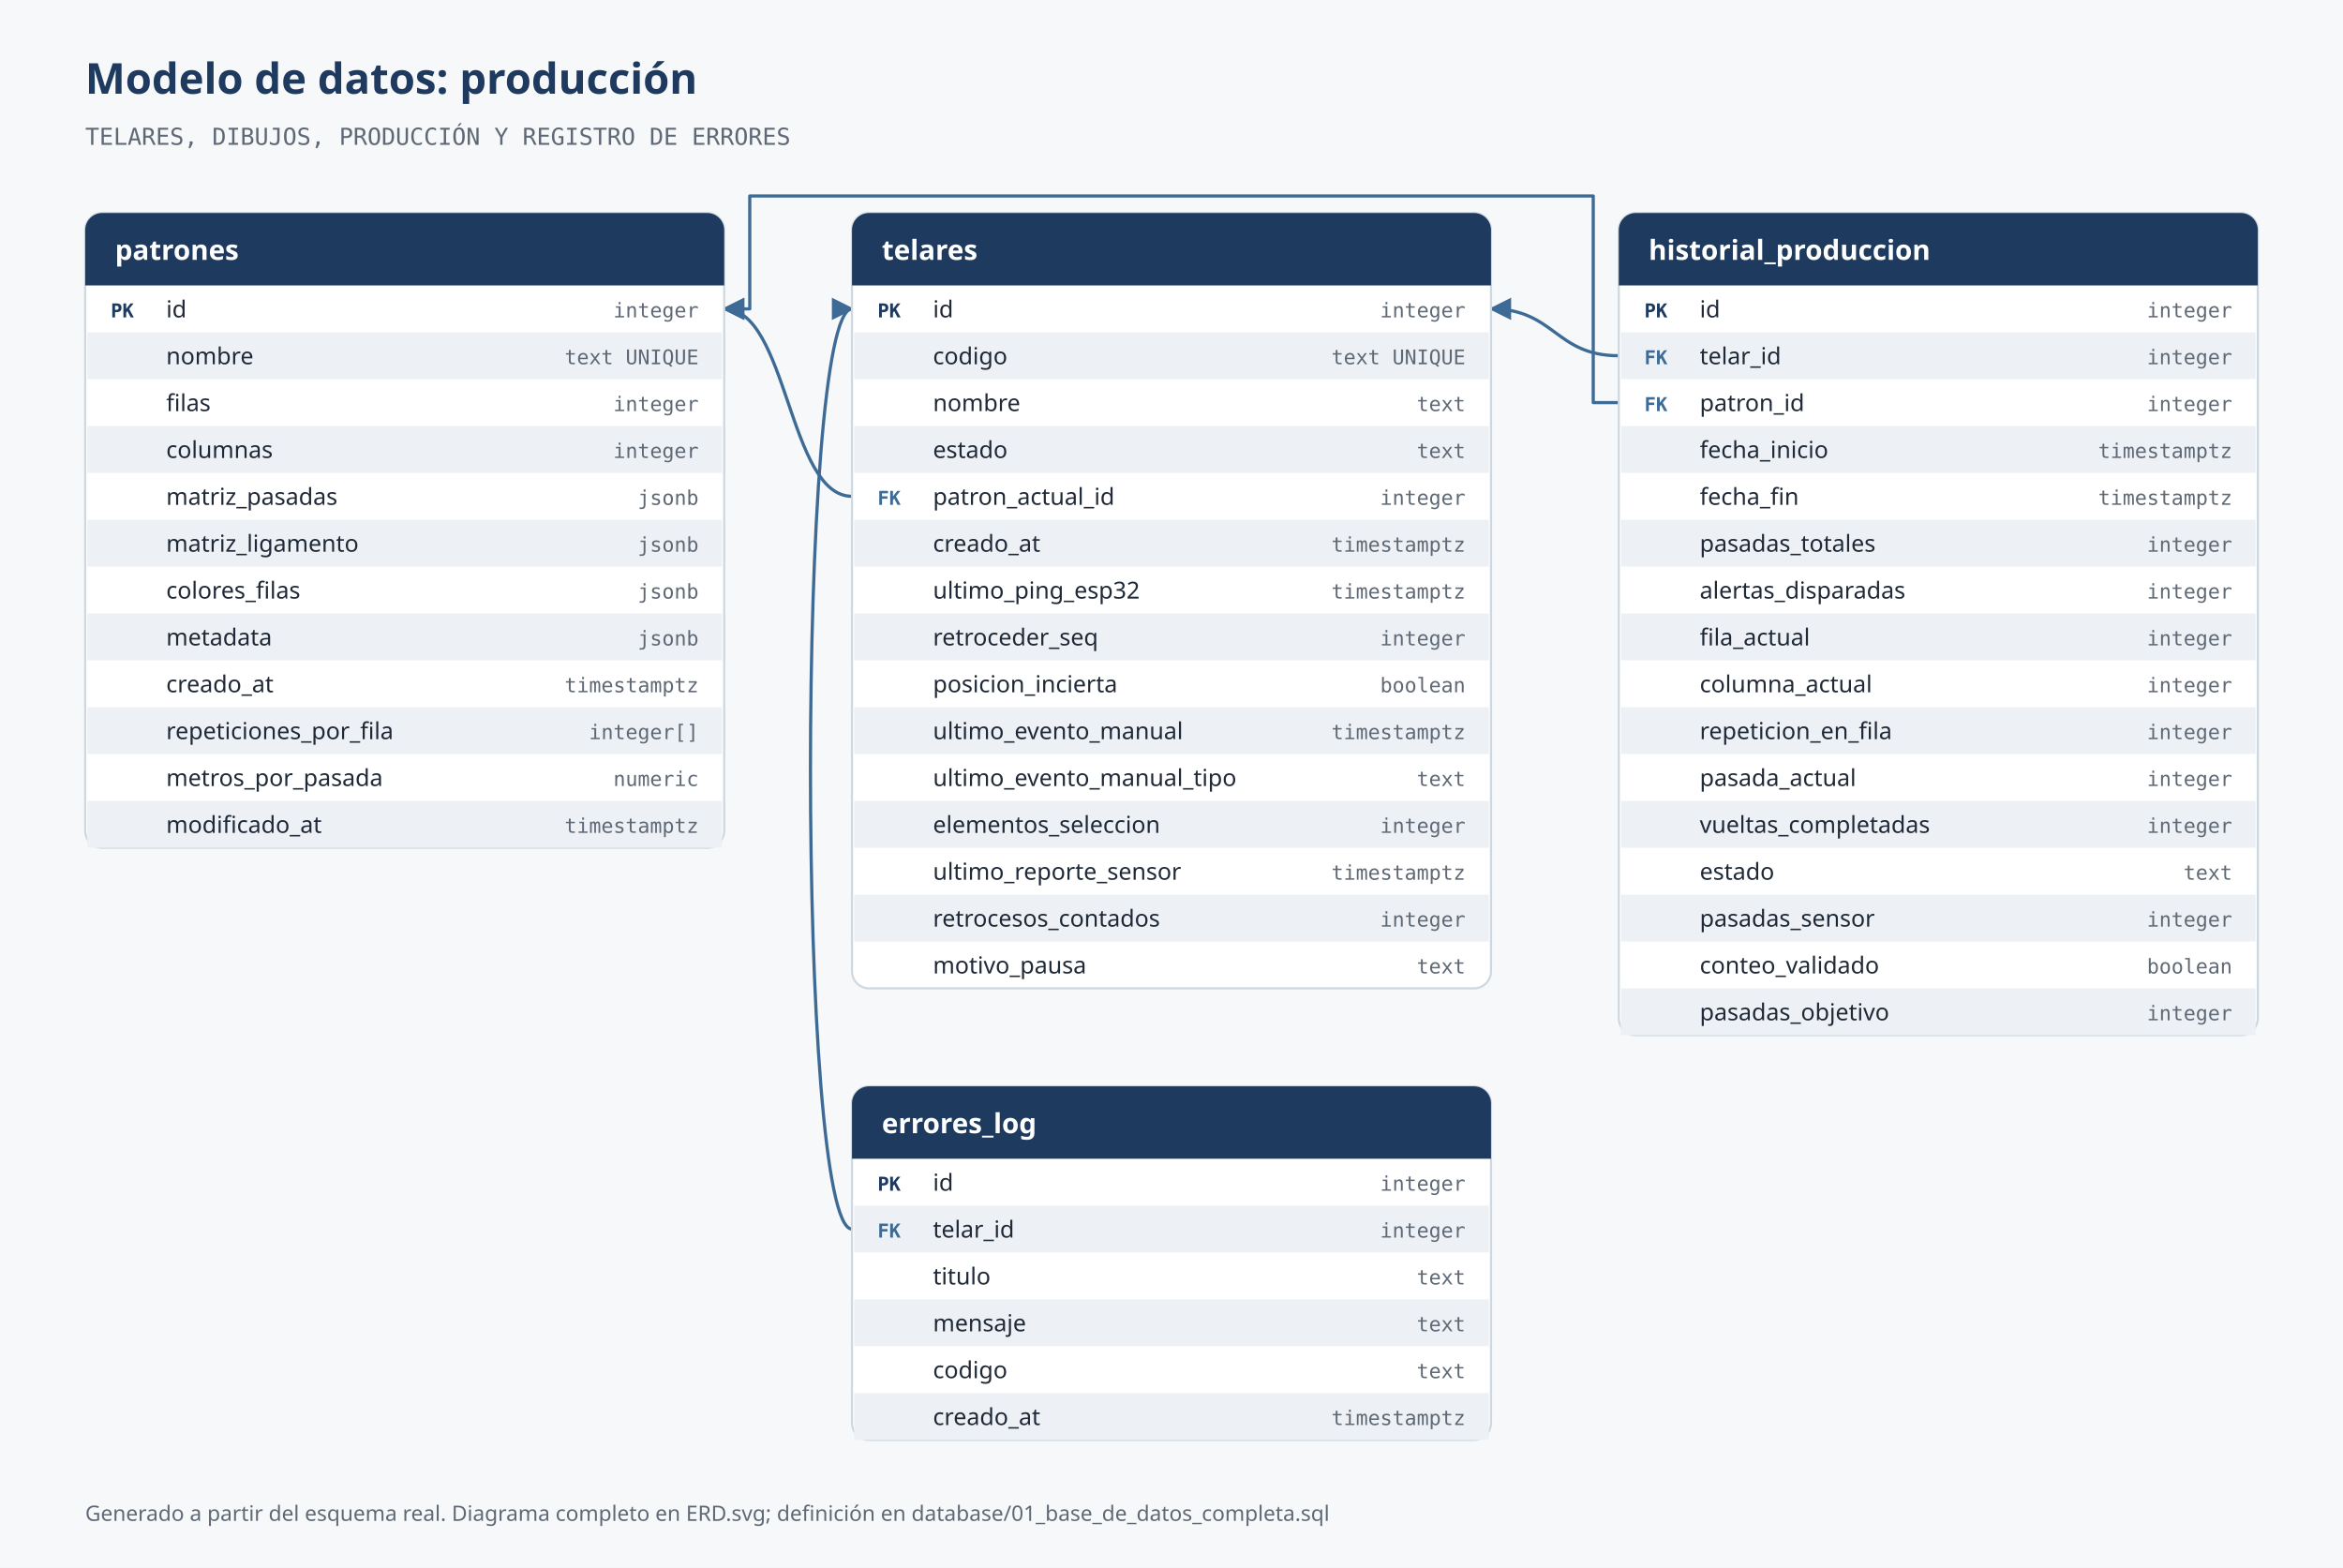
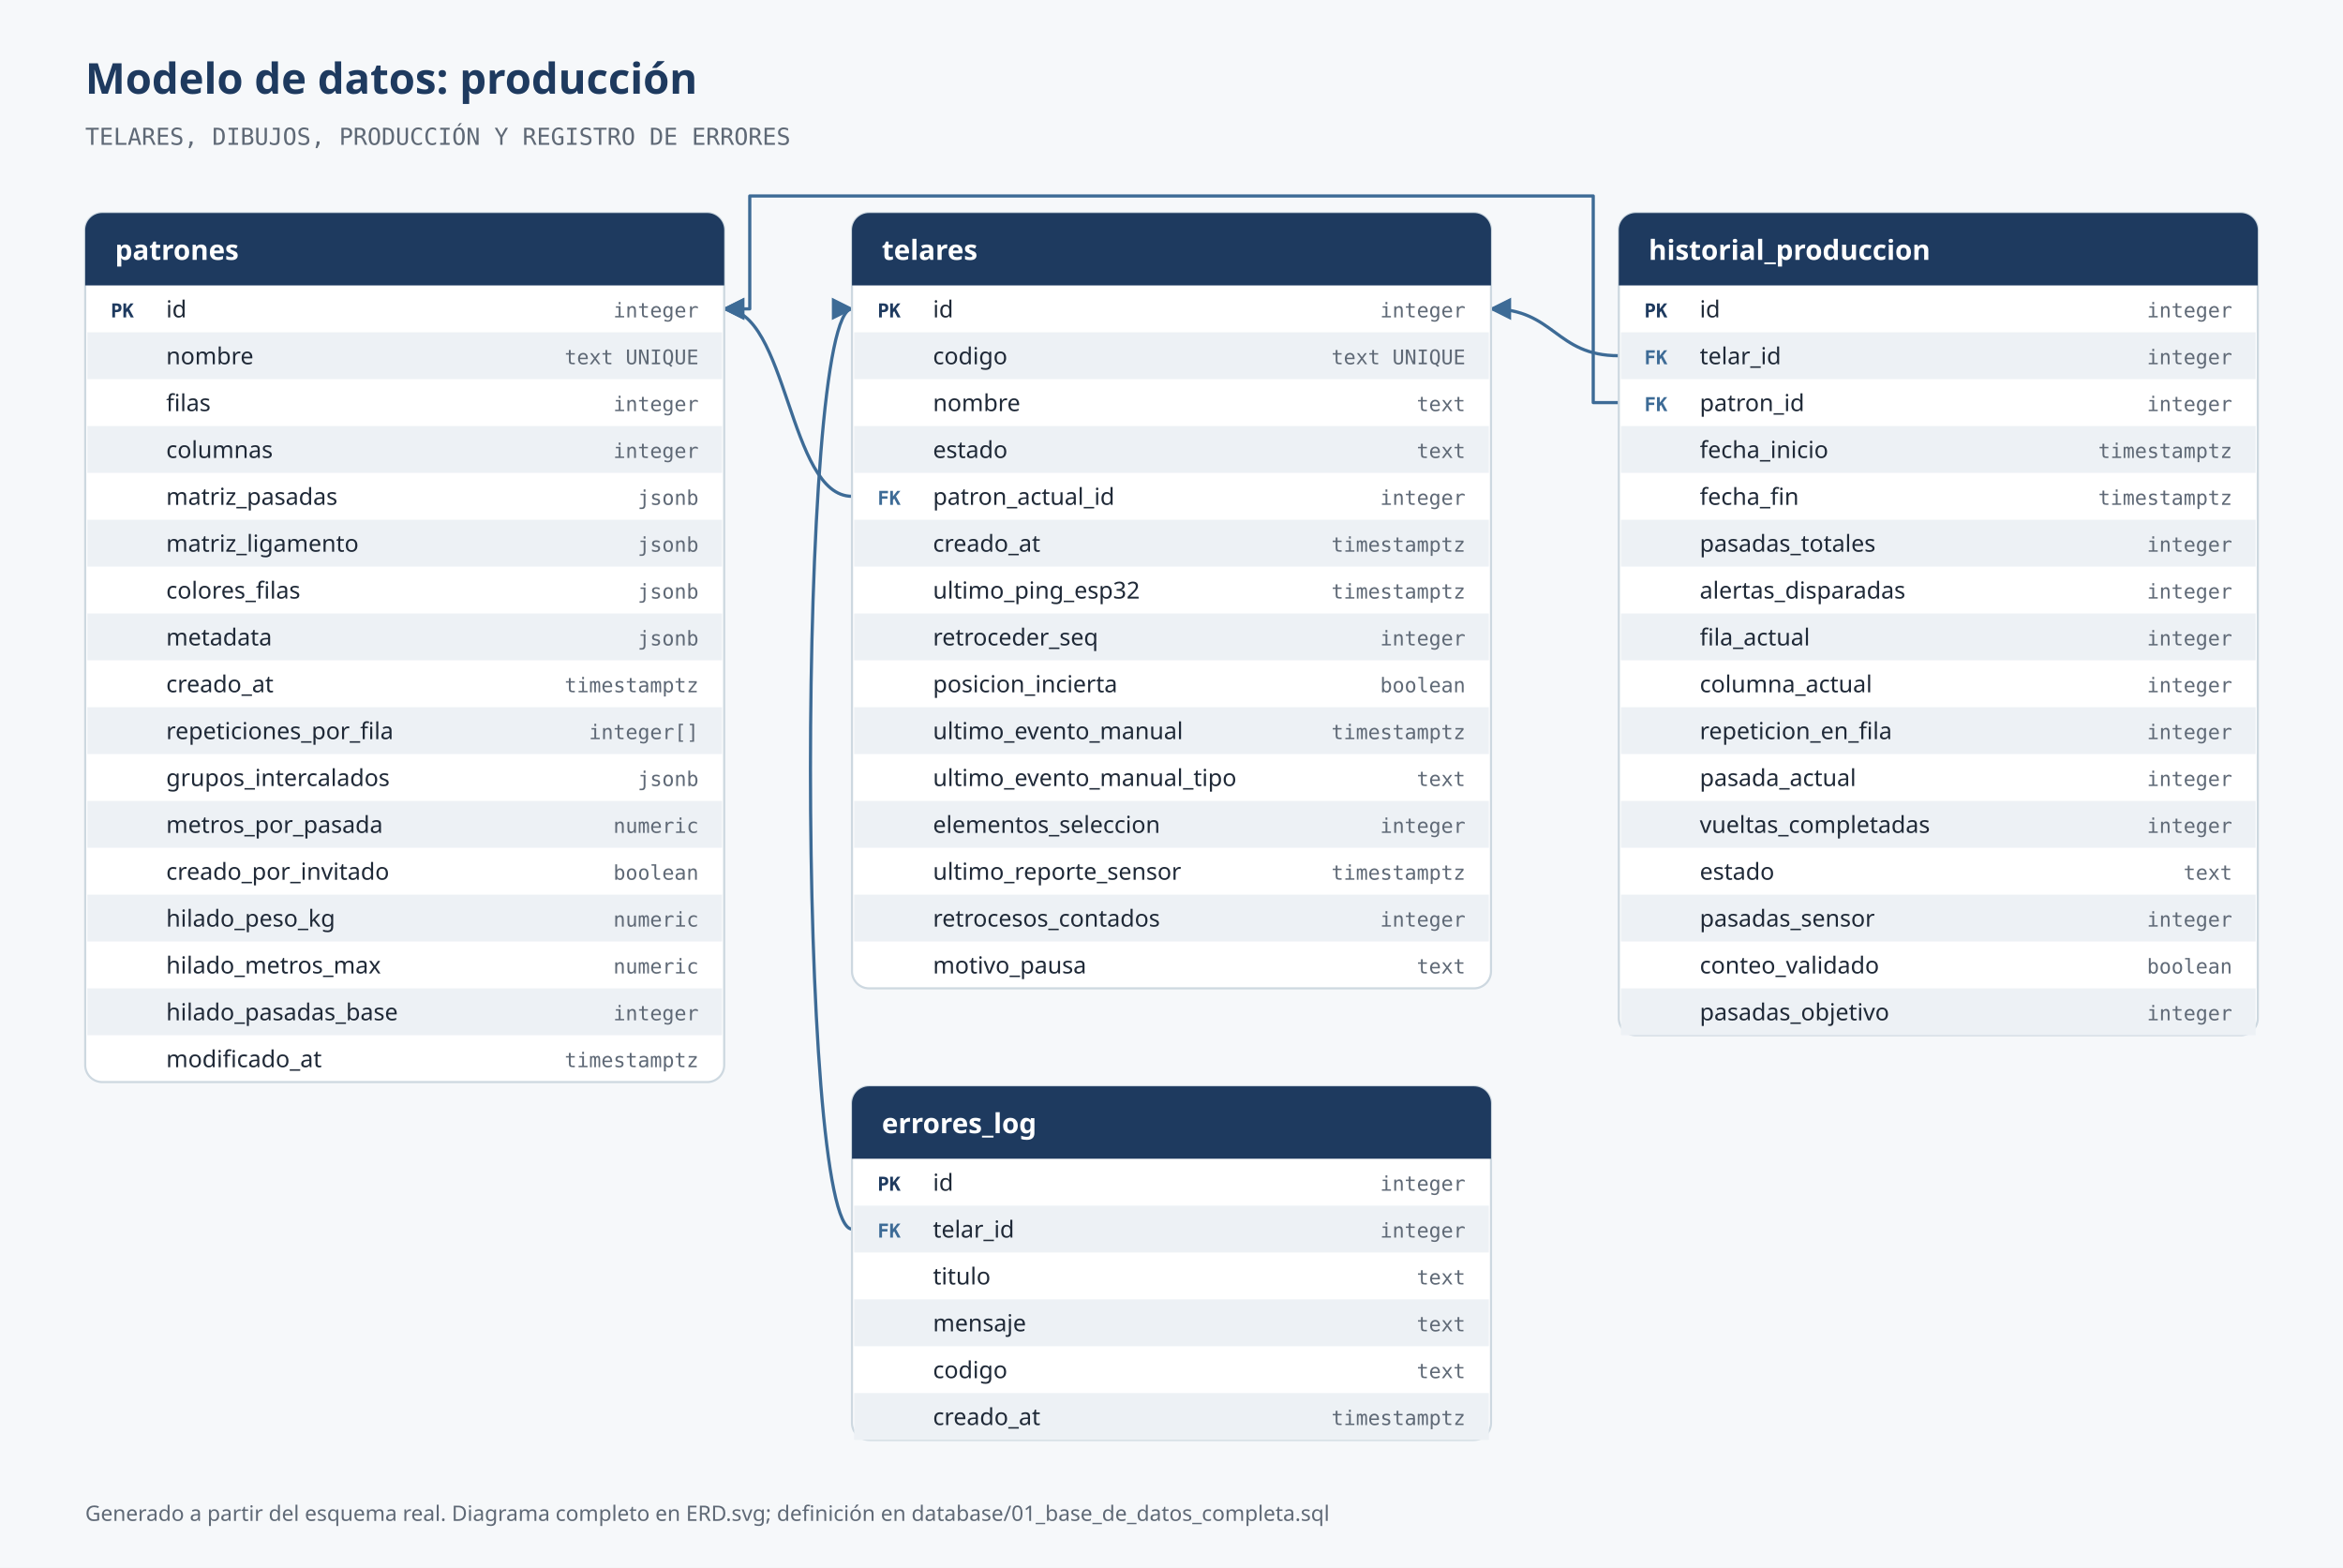
<svg xmlns="http://www.w3.org/2000/svg" viewBox="0 0 1100 736" font-family="IBM Plex Sans, system-ui, sans-serif">
  <defs>
    <marker id="punta" viewBox="0 0 10 10" refX="9" refY="5" markerWidth="7" markerHeight="7" orient="auto">
      <path d="M0,0 L10,5 L0,10 z" fill="#3D6B96" />
    </marker>
  </defs>
  <rect width="1100" height="736" fill="#F6F8FA" />
  <text x="40" y="44" font-size="20" font-weight="600" fill="#1E3A5F" font-family="Questrial, sans-serif">Modelo de datos: producción</text>
  <text x="40" y="68" font-size="11" fill="#5F6976" font-family="IBM Plex Mono, ui-monospace, monospace">TELARES, DIBUJOS, PRODUCCIÓN Y REGISTRO DE ERRORES</text>
  <path d="M400,233.0 C370.0,233.0 370.0,145.0 340,145.0" fill="none" stroke="#3D6B96" stroke-width="1.5" stroke-linejoin="round" marker-end="url(#punta)" />
  <path d="M760,167.0 C730.0,167.0 730.0,145.0 700,145.0" fill="none" stroke="#3D6B96" stroke-width="1.5" stroke-linejoin="round" marker-end="url(#punta)" />
  <path d="M760,189.0 H748 V92 H352 V145.0 H340" fill="none" stroke="#3D6B96" stroke-width="1.5" stroke-linejoin="round" marker-end="url(#punta)" />
  <path d="M400,577.0 C374,577.0 374,145.0 400,145.0" fill="none" stroke="#3D6B96" stroke-width="1.5" stroke-linejoin="round" marker-end="url(#punta)" />
-   <rect x="40" y="100" width="300" height="298" rx="8" fill="#FFFFFF" stroke="#CDD8E0" />
+   <rect x="40" y="100" width="300" height="408" rx="8" fill="#FFFFFF" stroke="#CDD8E0" />
  <path d="M40,108 a8,8 0 0 1 8,-8 h284 a8,8 0 0 1 8,8 v26 h-300 z" fill="#1E3A5F" />
  <text x="54" y="122" font-size="13" font-weight="600" fill="#FFFFFF">patrones</text>
  <text x="52" y="149" font-size="9" font-weight="700" fill="#1E3A5F" font-family="IBM Plex Mono, ui-monospace, monospace">PK</text>
  <text x="78" y="149" font-size="11" fill="#1F2937">id</text>
  <text x="328" y="149" font-size="9.5" fill="#5F6976" text-anchor="end" font-family="IBM Plex Mono, ui-monospace, monospace">integer</text>
  <rect x="41" y="156" width="298" height="22" fill="#EDF1F5" />
  <text x="78" y="171" font-size="11" fill="#1F2937">nombre</text>
  <text x="328" y="171" font-size="9.5" fill="#5F6976" text-anchor="end" font-family="IBM Plex Mono, ui-monospace, monospace">text UNIQUE</text>
  <text x="78" y="193" font-size="11" fill="#1F2937">filas</text>
  <text x="328" y="193" font-size="9.5" fill="#5F6976" text-anchor="end" font-family="IBM Plex Mono, ui-monospace, monospace">integer</text>
  <rect x="41" y="200" width="298" height="22" fill="#EDF1F5" />
  <text x="78" y="215" font-size="11" fill="#1F2937">columnas</text>
  <text x="328" y="215" font-size="9.5" fill="#5F6976" text-anchor="end" font-family="IBM Plex Mono, ui-monospace, monospace">integer</text>
  <text x="78" y="237" font-size="11" fill="#1F2937">matriz_pasadas</text>
  <text x="328" y="237" font-size="9.5" fill="#5F6976" text-anchor="end" font-family="IBM Plex Mono, ui-monospace, monospace">jsonb</text>
  <rect x="41" y="244" width="298" height="22" fill="#EDF1F5" />
  <text x="78" y="259" font-size="11" fill="#1F2937">matriz_ligamento</text>
  <text x="328" y="259" font-size="9.5" fill="#5F6976" text-anchor="end" font-family="IBM Plex Mono, ui-monospace, monospace">jsonb</text>
  <text x="78" y="281" font-size="11" fill="#1F2937">colores_filas</text>
  <text x="328" y="281" font-size="9.5" fill="#5F6976" text-anchor="end" font-family="IBM Plex Mono, ui-monospace, monospace">jsonb</text>
  <rect x="41" y="288" width="298" height="22" fill="#EDF1F5" />
  <text x="78" y="303" font-size="11" fill="#1F2937">metadata</text>
  <text x="328" y="303" font-size="9.5" fill="#5F6976" text-anchor="end" font-family="IBM Plex Mono, ui-monospace, monospace">jsonb</text>
  <text x="78" y="325" font-size="11" fill="#1F2937">creado_at</text>
  <text x="328" y="325" font-size="9.5" fill="#5F6976" text-anchor="end" font-family="IBM Plex Mono, ui-monospace, monospace">timestamptz</text>
  <rect x="41" y="332" width="298" height="22" fill="#EDF1F5" />
  <text x="78" y="347" font-size="11" fill="#1F2937">repeticiones_por_fila</text>
  <text x="328" y="347" font-size="9.5" fill="#5F6976" text-anchor="end" font-family="IBM Plex Mono, ui-monospace, monospace">integer[]</text>
-   <text x="78" y="369" font-size="11" fill="#1F2937">metros_por_pasada</text>
-   <text x="328" y="369" font-size="9.5" fill="#5F6976" text-anchor="end" font-family="IBM Plex Mono, ui-monospace, monospace">numeric</text>
+   <text x="78" y="369" font-size="11" fill="#1F2937">grupos_intercalados</text>
+   <text x="328" y="369" font-size="9.5" fill="#5F6976" text-anchor="end" font-family="IBM Plex Mono, ui-monospace, monospace">jsonb</text>
  <rect x="41" y="376" width="298" height="22" fill="#EDF1F5" />
-   <text x="78" y="391" font-size="11" fill="#1F2937">modificado_at</text>
-   <text x="328" y="391" font-size="9.5" fill="#5F6976" text-anchor="end" font-family="IBM Plex Mono, ui-monospace, monospace">timestamptz</text>
+   <text x="78" y="391" font-size="11" fill="#1F2937">metros_por_pasada</text>
+   <text x="328" y="391" font-size="9.5" fill="#5F6976" text-anchor="end" font-family="IBM Plex Mono, ui-monospace, monospace">numeric</text>
+   <text x="78" y="413" font-size="11" fill="#1F2937">creado_por_invitado</text>
+   <text x="328" y="413" font-size="9.5" fill="#5F6976" text-anchor="end" font-family="IBM Plex Mono, ui-monospace, monospace">boolean</text>
+   <rect x="41" y="420" width="298" height="22" fill="#EDF1F5" />
+   <text x="78" y="435" font-size="11" fill="#1F2937">hilado_peso_kg</text>
+   <text x="328" y="435" font-size="9.5" fill="#5F6976" text-anchor="end" font-family="IBM Plex Mono, ui-monospace, monospace">numeric</text>
+   <text x="78" y="457" font-size="11" fill="#1F2937">hilado_metros_max</text>
+   <text x="328" y="457" font-size="9.5" fill="#5F6976" text-anchor="end" font-family="IBM Plex Mono, ui-monospace, monospace">numeric</text>
+   <rect x="41" y="464" width="298" height="22" fill="#EDF1F5" />
+   <text x="78" y="479" font-size="11" fill="#1F2937">hilado_pasadas_base</text>
+   <text x="328" y="479" font-size="9.5" fill="#5F6976" text-anchor="end" font-family="IBM Plex Mono, ui-monospace, monospace">integer</text>
+   <text x="78" y="501" font-size="11" fill="#1F2937">modificado_at</text>
+   <text x="328" y="501" font-size="9.5" fill="#5F6976" text-anchor="end" font-family="IBM Plex Mono, ui-monospace, monospace">timestamptz</text>
  <rect x="400" y="100" width="300" height="364" rx="8" fill="#FFFFFF" stroke="#CDD8E0" />
  <path d="M400,108 a8,8 0 0 1 8,-8 h284 a8,8 0 0 1 8,8 v26 h-300 z" fill="#1E3A5F" />
  <text x="414" y="122" font-size="13" font-weight="600" fill="#FFFFFF">telares</text>
  <text x="412" y="149" font-size="9" font-weight="700" fill="#1E3A5F" font-family="IBM Plex Mono, ui-monospace, monospace">PK</text>
  <text x="438" y="149" font-size="11" fill="#1F2937">id</text>
  <text x="688" y="149" font-size="9.5" fill="#5F6976" text-anchor="end" font-family="IBM Plex Mono, ui-monospace, monospace">integer</text>
  <rect x="401" y="156" width="298" height="22" fill="#EDF1F5" />
  <text x="438" y="171" font-size="11" fill="#1F2937">codigo</text>
  <text x="688" y="171" font-size="9.5" fill="#5F6976" text-anchor="end" font-family="IBM Plex Mono, ui-monospace, monospace">text UNIQUE</text>
  <text x="438" y="193" font-size="11" fill="#1F2937">nombre</text>
  <text x="688" y="193" font-size="9.5" fill="#5F6976" text-anchor="end" font-family="IBM Plex Mono, ui-monospace, monospace">text</text>
  <rect x="401" y="200" width="298" height="22" fill="#EDF1F5" />
  <text x="438" y="215" font-size="11" fill="#1F2937">estado</text>
  <text x="688" y="215" font-size="9.5" fill="#5F6976" text-anchor="end" font-family="IBM Plex Mono, ui-monospace, monospace">text</text>
  <text x="412" y="237" font-size="9" font-weight="700" fill="#3D6B96" font-family="IBM Plex Mono, ui-monospace, monospace">FK</text>
  <text x="438" y="237" font-size="11" fill="#1F2937">patron_actual_id</text>
  <text x="688" y="237" font-size="9.5" fill="#5F6976" text-anchor="end" font-family="IBM Plex Mono, ui-monospace, monospace">integer</text>
  <rect x="401" y="244" width="298" height="22" fill="#EDF1F5" />
  <text x="438" y="259" font-size="11" fill="#1F2937">creado_at</text>
  <text x="688" y="259" font-size="9.5" fill="#5F6976" text-anchor="end" font-family="IBM Plex Mono, ui-monospace, monospace">timestamptz</text>
  <text x="438" y="281" font-size="11" fill="#1F2937">ultimo_ping_esp32</text>
  <text x="688" y="281" font-size="9.5" fill="#5F6976" text-anchor="end" font-family="IBM Plex Mono, ui-monospace, monospace">timestamptz</text>
  <rect x="401" y="288" width="298" height="22" fill="#EDF1F5" />
  <text x="438" y="303" font-size="11" fill="#1F2937">retroceder_seq</text>
  <text x="688" y="303" font-size="9.5" fill="#5F6976" text-anchor="end" font-family="IBM Plex Mono, ui-monospace, monospace">integer</text>
  <text x="438" y="325" font-size="11" fill="#1F2937">posicion_incierta</text>
  <text x="688" y="325" font-size="9.5" fill="#5F6976" text-anchor="end" font-family="IBM Plex Mono, ui-monospace, monospace">boolean</text>
  <rect x="401" y="332" width="298" height="22" fill="#EDF1F5" />
  <text x="438" y="347" font-size="11" fill="#1F2937">ultimo_evento_manual</text>
  <text x="688" y="347" font-size="9.5" fill="#5F6976" text-anchor="end" font-family="IBM Plex Mono, ui-monospace, monospace">timestamptz</text>
  <text x="438" y="369" font-size="11" fill="#1F2937">ultimo_evento_manual_tipo</text>
  <text x="688" y="369" font-size="9.5" fill="#5F6976" text-anchor="end" font-family="IBM Plex Mono, ui-monospace, monospace">text</text>
  <rect x="401" y="376" width="298" height="22" fill="#EDF1F5" />
  <text x="438" y="391" font-size="11" fill="#1F2937">elementos_seleccion</text>
  <text x="688" y="391" font-size="9.5" fill="#5F6976" text-anchor="end" font-family="IBM Plex Mono, ui-monospace, monospace">integer</text>
  <text x="438" y="413" font-size="11" fill="#1F2937">ultimo_reporte_sensor</text>
  <text x="688" y="413" font-size="9.5" fill="#5F6976" text-anchor="end" font-family="IBM Plex Mono, ui-monospace, monospace">timestamptz</text>
  <rect x="401" y="420" width="298" height="22" fill="#EDF1F5" />
  <text x="438" y="435" font-size="11" fill="#1F2937">retrocesos_contados</text>
  <text x="688" y="435" font-size="9.5" fill="#5F6976" text-anchor="end" font-family="IBM Plex Mono, ui-monospace, monospace">integer</text>
  <text x="438" y="457" font-size="11" fill="#1F2937">motivo_pausa</text>
  <text x="688" y="457" font-size="9.5" fill="#5F6976" text-anchor="end" font-family="IBM Plex Mono, ui-monospace, monospace">text</text>
  <rect x="760" y="100" width="300" height="386" rx="8" fill="#FFFFFF" stroke="#CDD8E0" />
  <path d="M760,108 a8,8 0 0 1 8,-8 h284 a8,8 0 0 1 8,8 v26 h-300 z" fill="#1E3A5F" />
  <text x="774" y="122" font-size="13" font-weight="600" fill="#FFFFFF">historial_produccion</text>
  <text x="772" y="149" font-size="9" font-weight="700" fill="#1E3A5F" font-family="IBM Plex Mono, ui-monospace, monospace">PK</text>
  <text x="798" y="149" font-size="11" fill="#1F2937">id</text>
  <text x="1048" y="149" font-size="9.5" fill="#5F6976" text-anchor="end" font-family="IBM Plex Mono, ui-monospace, monospace">integer</text>
  <rect x="761" y="156" width="298" height="22" fill="#EDF1F5" />
  <text x="772" y="171" font-size="9" font-weight="700" fill="#3D6B96" font-family="IBM Plex Mono, ui-monospace, monospace">FK</text>
  <text x="798" y="171" font-size="11" fill="#1F2937">telar_id</text>
  <text x="1048" y="171" font-size="9.5" fill="#5F6976" text-anchor="end" font-family="IBM Plex Mono, ui-monospace, monospace">integer</text>
  <text x="772" y="193" font-size="9" font-weight="700" fill="#3D6B96" font-family="IBM Plex Mono, ui-monospace, monospace">FK</text>
  <text x="798" y="193" font-size="11" fill="#1F2937">patron_id</text>
  <text x="1048" y="193" font-size="9.5" fill="#5F6976" text-anchor="end" font-family="IBM Plex Mono, ui-monospace, monospace">integer</text>
  <rect x="761" y="200" width="298" height="22" fill="#EDF1F5" />
  <text x="798" y="215" font-size="11" fill="#1F2937">fecha_inicio</text>
  <text x="1048" y="215" font-size="9.5" fill="#5F6976" text-anchor="end" font-family="IBM Plex Mono, ui-monospace, monospace">timestamptz</text>
  <text x="798" y="237" font-size="11" fill="#1F2937">fecha_fin</text>
  <text x="1048" y="237" font-size="9.5" fill="#5F6976" text-anchor="end" font-family="IBM Plex Mono, ui-monospace, monospace">timestamptz</text>
  <rect x="761" y="244" width="298" height="22" fill="#EDF1F5" />
  <text x="798" y="259" font-size="11" fill="#1F2937">pasadas_totales</text>
  <text x="1048" y="259" font-size="9.5" fill="#5F6976" text-anchor="end" font-family="IBM Plex Mono, ui-monospace, monospace">integer</text>
  <text x="798" y="281" font-size="11" fill="#1F2937">alertas_disparadas</text>
  <text x="1048" y="281" font-size="9.5" fill="#5F6976" text-anchor="end" font-family="IBM Plex Mono, ui-monospace, monospace">integer</text>
  <rect x="761" y="288" width="298" height="22" fill="#EDF1F5" />
  <text x="798" y="303" font-size="11" fill="#1F2937">fila_actual</text>
  <text x="1048" y="303" font-size="9.5" fill="#5F6976" text-anchor="end" font-family="IBM Plex Mono, ui-monospace, monospace">integer</text>
  <text x="798" y="325" font-size="11" fill="#1F2937">columna_actual</text>
  <text x="1048" y="325" font-size="9.5" fill="#5F6976" text-anchor="end" font-family="IBM Plex Mono, ui-monospace, monospace">integer</text>
  <rect x="761" y="332" width="298" height="22" fill="#EDF1F5" />
  <text x="798" y="347" font-size="11" fill="#1F2937">repeticion_en_fila</text>
  <text x="1048" y="347" font-size="9.5" fill="#5F6976" text-anchor="end" font-family="IBM Plex Mono, ui-monospace, monospace">integer</text>
  <text x="798" y="369" font-size="11" fill="#1F2937">pasada_actual</text>
  <text x="1048" y="369" font-size="9.5" fill="#5F6976" text-anchor="end" font-family="IBM Plex Mono, ui-monospace, monospace">integer</text>
  <rect x="761" y="376" width="298" height="22" fill="#EDF1F5" />
  <text x="798" y="391" font-size="11" fill="#1F2937">vueltas_completadas</text>
  <text x="1048" y="391" font-size="9.5" fill="#5F6976" text-anchor="end" font-family="IBM Plex Mono, ui-monospace, monospace">integer</text>
  <text x="798" y="413" font-size="11" fill="#1F2937">estado</text>
  <text x="1048" y="413" font-size="9.5" fill="#5F6976" text-anchor="end" font-family="IBM Plex Mono, ui-monospace, monospace">text</text>
  <rect x="761" y="420" width="298" height="22" fill="#EDF1F5" />
  <text x="798" y="435" font-size="11" fill="#1F2937">pasadas_sensor</text>
  <text x="1048" y="435" font-size="9.5" fill="#5F6976" text-anchor="end" font-family="IBM Plex Mono, ui-monospace, monospace">integer</text>
  <text x="798" y="457" font-size="11" fill="#1F2937">conteo_validado</text>
  <text x="1048" y="457" font-size="9.5" fill="#5F6976" text-anchor="end" font-family="IBM Plex Mono, ui-monospace, monospace">boolean</text>
  <rect x="761" y="464" width="298" height="22" fill="#EDF1F5" />
  <text x="798" y="479" font-size="11" fill="#1F2937">pasadas_objetivo</text>
  <text x="1048" y="479" font-size="9.5" fill="#5F6976" text-anchor="end" font-family="IBM Plex Mono, ui-monospace, monospace">integer</text>
  <rect x="400" y="510" width="300" height="166" rx="8" fill="#FFFFFF" stroke="#CDD8E0" />
  <path d="M400,518 a8,8 0 0 1 8,-8 h284 a8,8 0 0 1 8,8 v26 h-300 z" fill="#1E3A5F" />
  <text x="414" y="532" font-size="13" font-weight="600" fill="#FFFFFF">errores_log</text>
  <text x="412" y="559" font-size="9" font-weight="700" fill="#1E3A5F" font-family="IBM Plex Mono, ui-monospace, monospace">PK</text>
  <text x="438" y="559" font-size="11" fill="#1F2937">id</text>
  <text x="688" y="559" font-size="9.5" fill="#5F6976" text-anchor="end" font-family="IBM Plex Mono, ui-monospace, monospace">integer</text>
  <rect x="401" y="566" width="298" height="22" fill="#EDF1F5" />
  <text x="412" y="581" font-size="9" font-weight="700" fill="#3D6B96" font-family="IBM Plex Mono, ui-monospace, monospace">FK</text>
  <text x="438" y="581" font-size="11" fill="#1F2937">telar_id</text>
  <text x="688" y="581" font-size="9.5" fill="#5F6976" text-anchor="end" font-family="IBM Plex Mono, ui-monospace, monospace">integer</text>
  <text x="438" y="603" font-size="11" fill="#1F2937">titulo</text>
  <text x="688" y="603" font-size="9.5" fill="#5F6976" text-anchor="end" font-family="IBM Plex Mono, ui-monospace, monospace">text</text>
  <rect x="401" y="610" width="298" height="22" fill="#EDF1F5" />
  <text x="438" y="625" font-size="11" fill="#1F2937">mensaje</text>
  <text x="688" y="625" font-size="9.5" fill="#5F6976" text-anchor="end" font-family="IBM Plex Mono, ui-monospace, monospace">text</text>
  <text x="438" y="647" font-size="11" fill="#1F2937">codigo</text>
  <text x="688" y="647" font-size="9.5" fill="#5F6976" text-anchor="end" font-family="IBM Plex Mono, ui-monospace, monospace">text</text>
  <rect x="401" y="654" width="298" height="22" fill="#EDF1F5" />
  <text x="438" y="669" font-size="11" fill="#1F2937">creado_at</text>
  <text x="688" y="669" font-size="9.5" fill="#5F6976" text-anchor="end" font-family="IBM Plex Mono, ui-monospace, monospace">timestamptz</text>
  <text x="40" y="714" font-size="10" fill="#5F6976">Generado a partir del esquema real. Diagrama completo en ERD.svg; definición en database/01_base_de_datos_completa.sql</text>
</svg>
